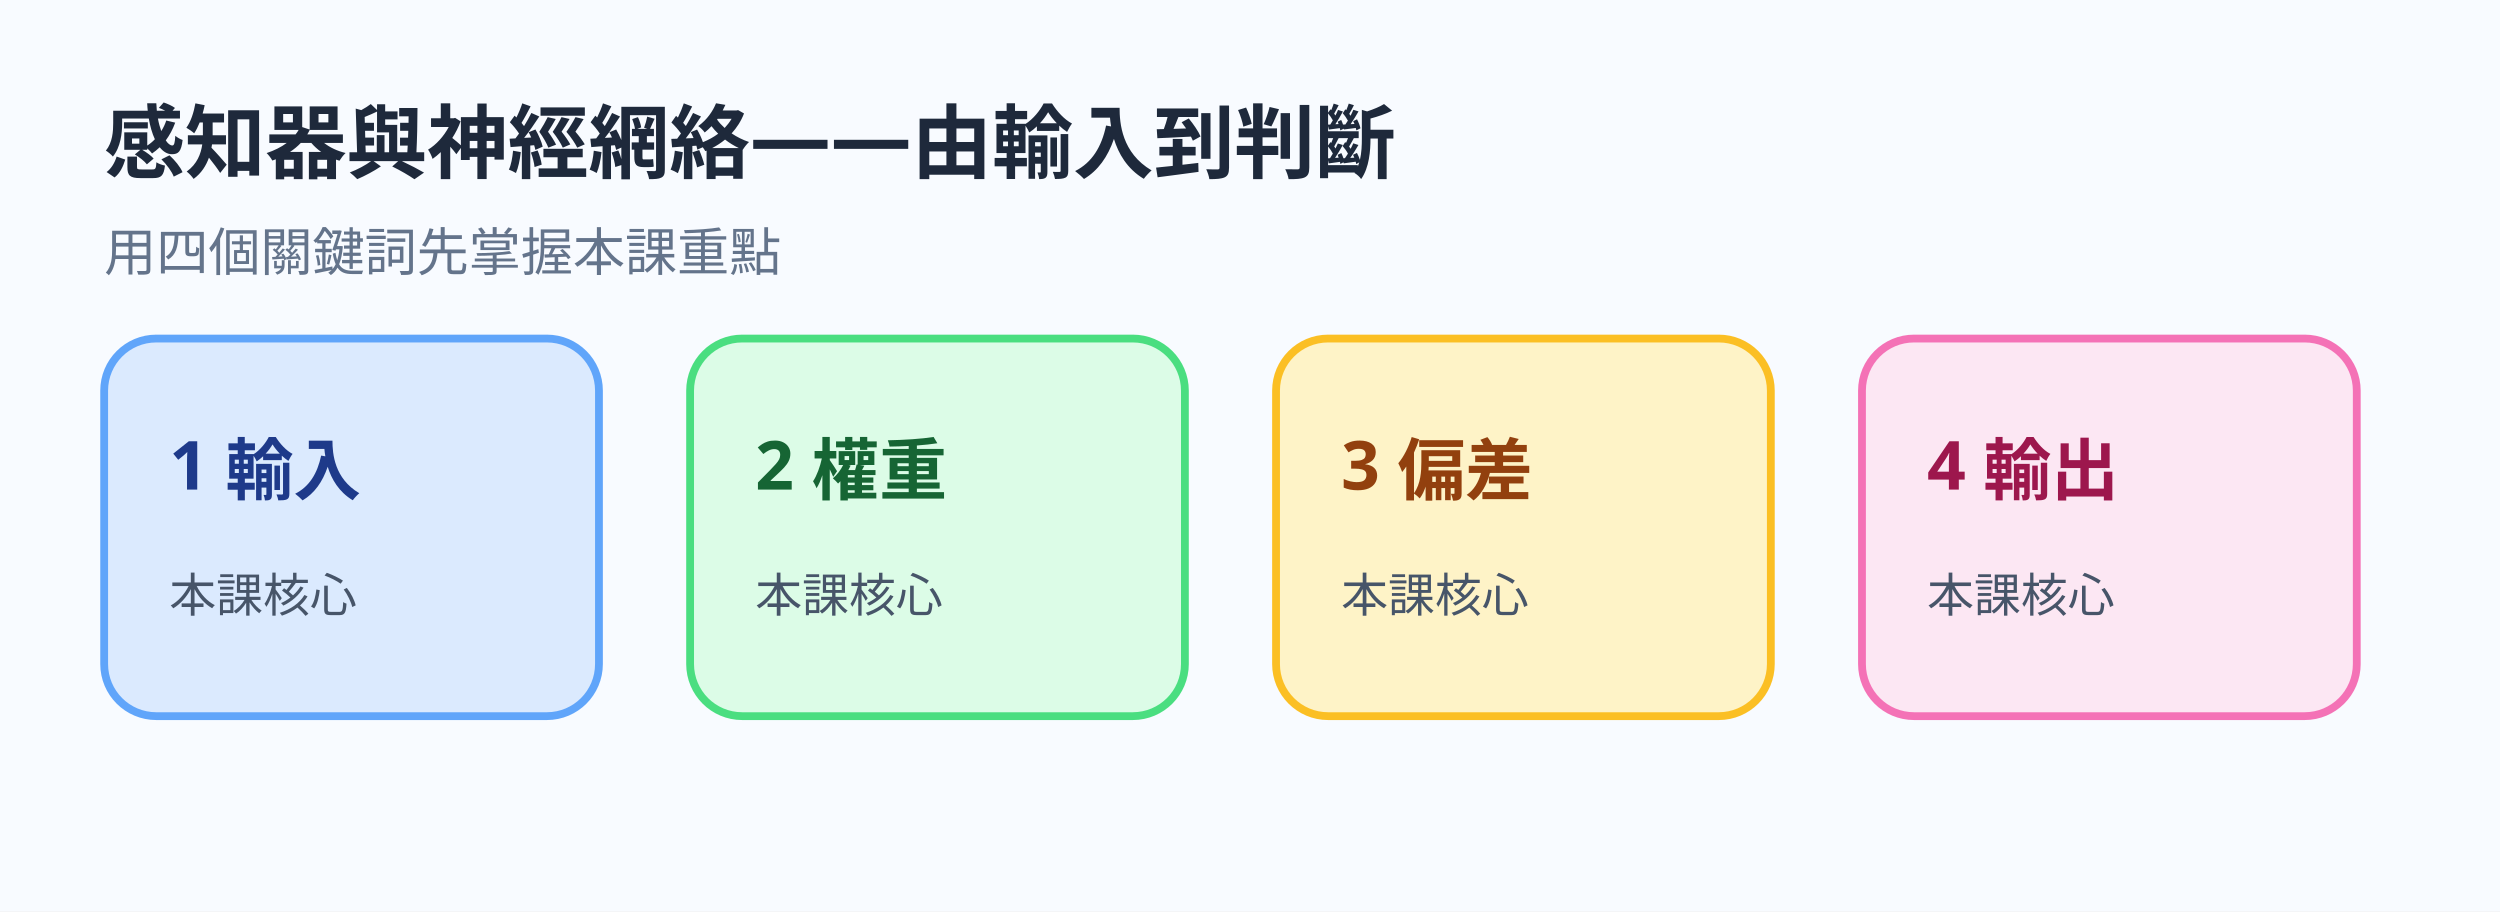
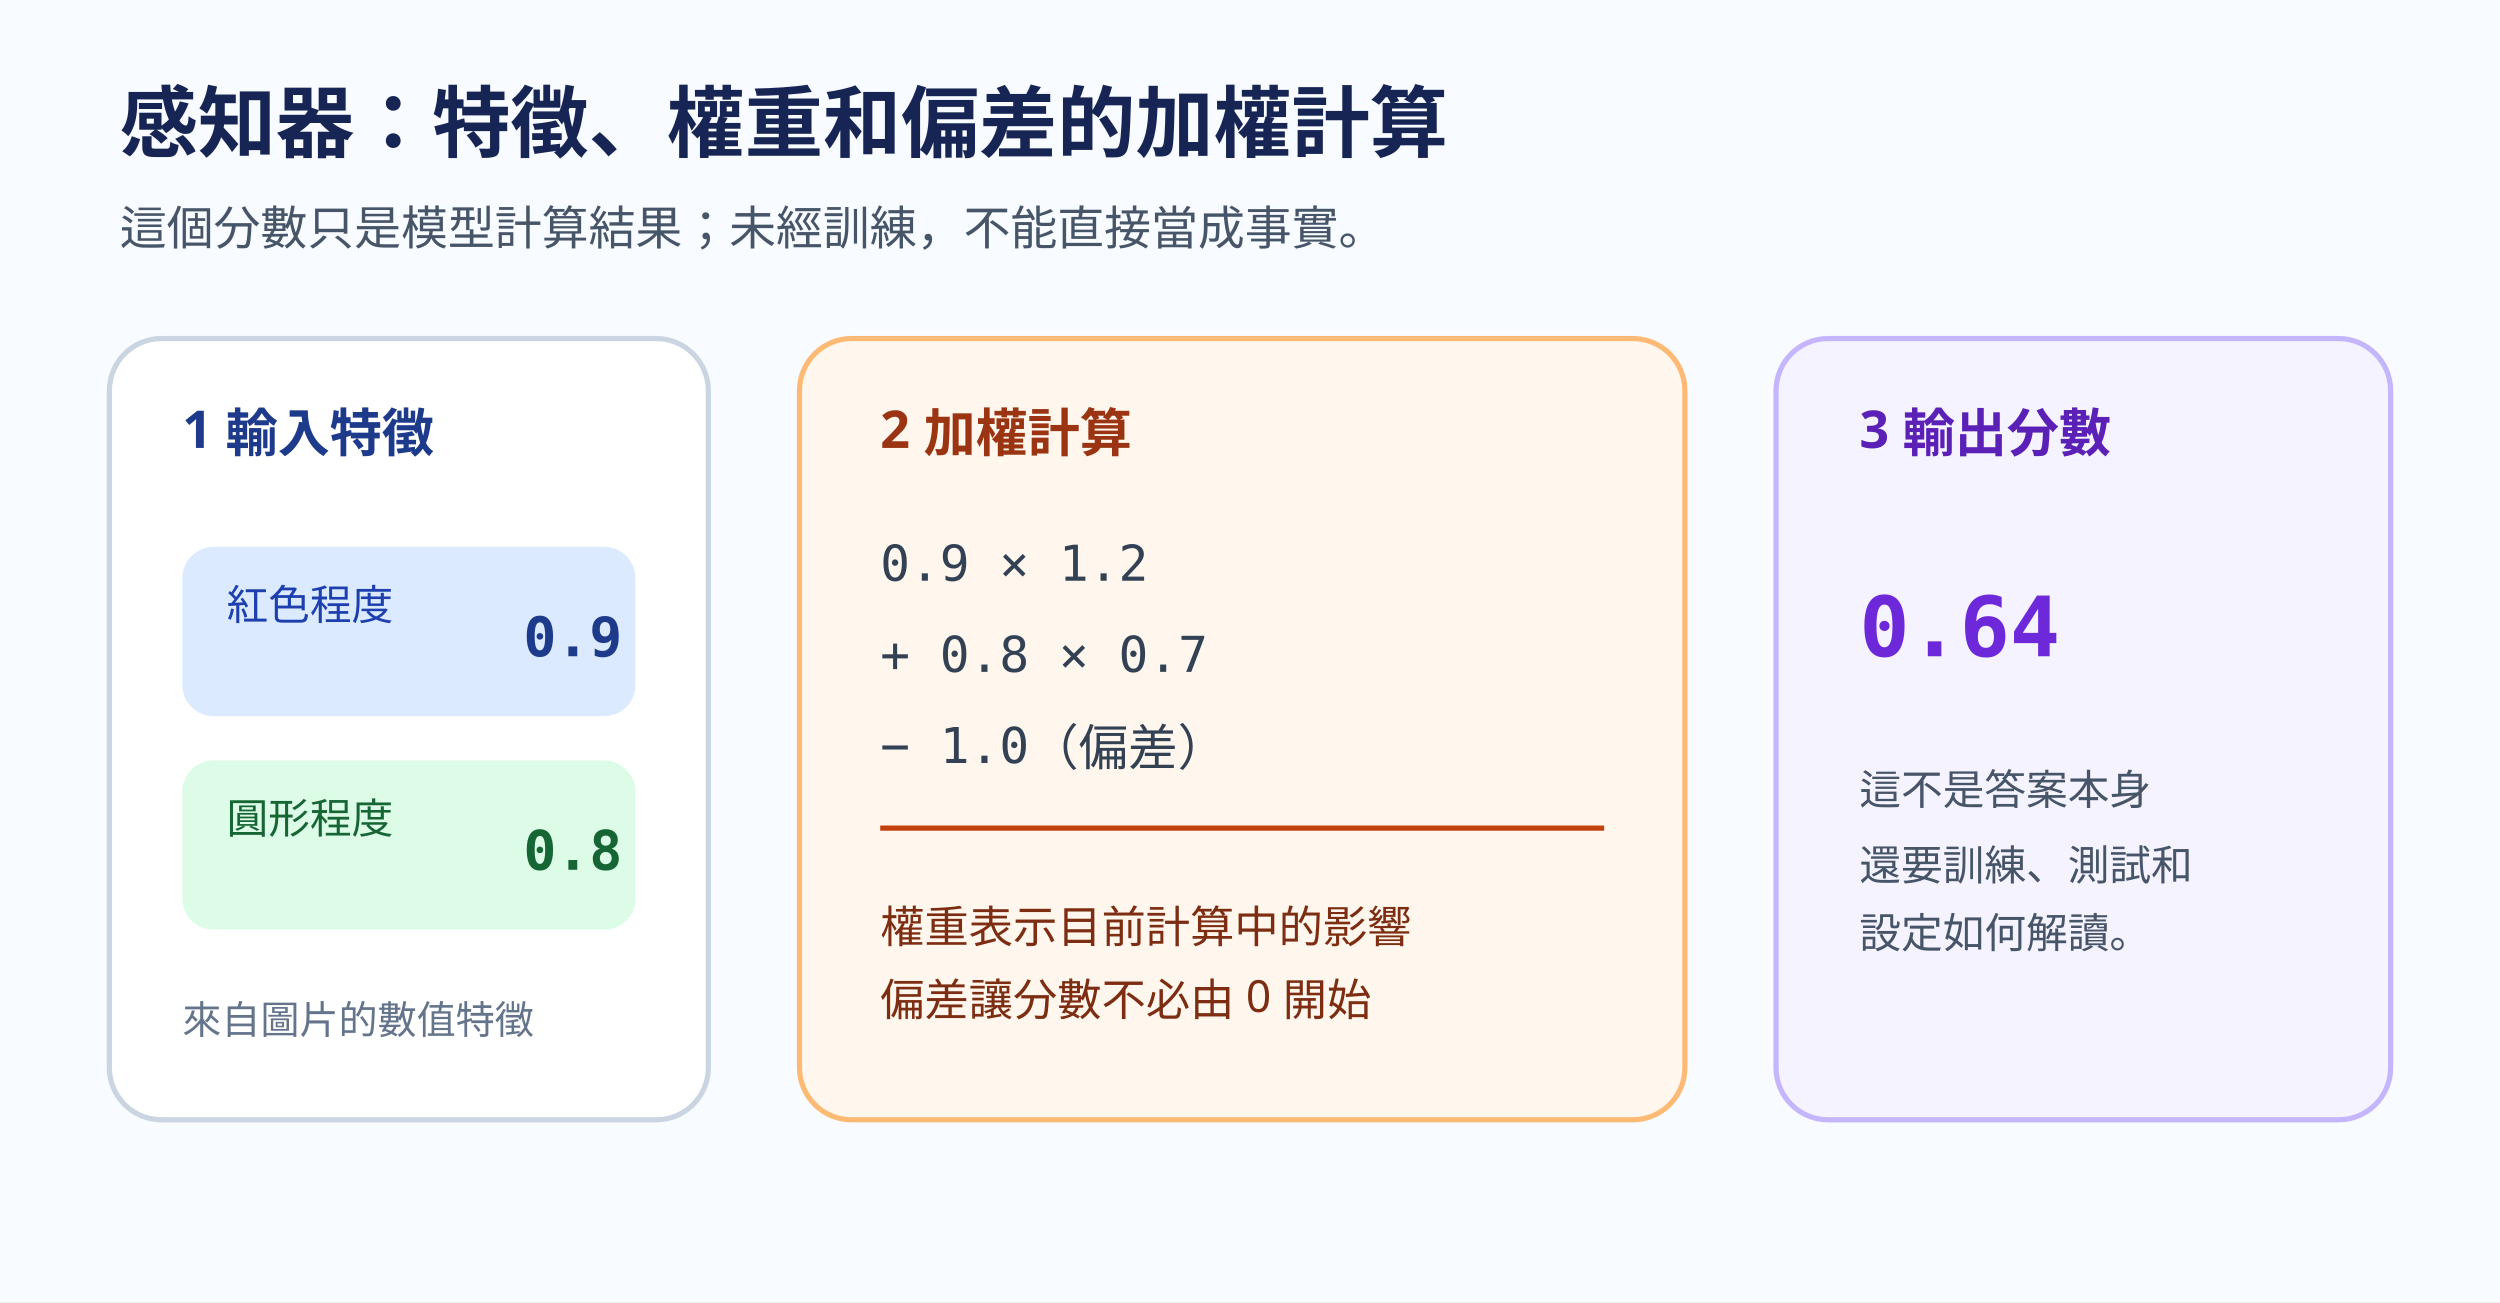
- <svg xmlns="http://www.w3.org/2000/svg" viewBox="0 0 960 350" role="img" aria-labelledby="title desc">
-   <rect width="960" height="350" fill="#f8fbff" />
-   <text x="40" y="66" font-family="system-ui,sans-serif" font-size="31" font-weight="700" fill="#1e293b">感知器與神經網絡——由輸入到判斷</text>
-   <text x="40" y="104" font-family="system-ui,sans-serif" font-size="20" fill="#64748b">用四個關鍵詞先掌握本課重點</text>
-   <rect x="40" y="130" width="190" height="145" rx="20" fill="#dbeafe" stroke="#60a5fa" stroke-width="3" />
-   <text x="65" y="188" font-family="system-ui,sans-serif" font-size="26" font-weight="700" fill="#1e3a8a">1 輸入</text>
-   <text x="65" y="235" font-family="system-ui,sans-serif" font-size="18" fill="#475569">本課核心</text>
-   <rect x="265" y="130" width="190" height="145" rx="20" fill="#dcfce7" stroke="#4ade80" stroke-width="3" />
-   <text x="290" y="188" font-family="system-ui,sans-serif" font-size="26" font-weight="700" fill="#166534">2 權重</text>
-   <text x="290" y="235" font-family="system-ui,sans-serif" font-size="18" fill="#475569">本課核心</text>
-   <rect x="490" y="130" width="190" height="145" rx="20" fill="#fef3c7" stroke="#fbbf24" stroke-width="3" />
-   <text x="515" y="188" font-family="system-ui,sans-serif" font-size="26" font-weight="700" fill="#92400e">3 偏差</text>
-   <text x="515" y="235" font-family="system-ui,sans-serif" font-size="18" fill="#475569">本課核心</text>
-   <rect x="715" y="130" width="190" height="145" rx="20" fill="#fce7f3" stroke="#f472b6" stroke-width="3" />
-   <text x="740" y="188" font-family="system-ui,sans-serif" font-size="26" font-weight="700" fill="#9d174d">4 輸出</text>
-   <text x="740" y="235" font-family="system-ui,sans-serif" font-size="18" fill="#475569">本課核心</text>
+ <svg xmlns="http://www.w3.org/2000/svg" viewBox="0 0 960 500" role="img" aria-labelledby="title desc">
+   <rect width="960" height="500" fill="#f8fbff" />
+   <text x="46" y="58" font-family="system-ui,sans-serif" font-size="30" font-weight="700" fill="#172554">感知器：特徵、權重和偏差的加權計算</text>
+   <text x="46" y="94" font-family="system-ui,sans-serif" font-size="18" fill="#475569">這個分數只是模型計算結果；未經訓練，不能直接當成事實。</text>
+   <rect x="42" y="130" width="230" height="300" rx="20" fill="#ffffff" stroke="#cbd5e1" stroke-width="2" />
+   <text x="70" y="172" font-family="system-ui,sans-serif" font-size="20" font-weight="700" fill="#1e3a8a">1 輸入特徵</text>
+   <rect x="70" y="210" width="174" height="65" rx="12" fill="#dbeafe" />
+   <text x="87" y="238" font-family="system-ui,sans-serif" font-size="16" fill="#1e40af">紅色程度</text>
+   <text x="201" y="252" font-family="monospace" font-size="21" font-weight="700" fill="#1e3a8a">0.9</text>
+   <rect x="70" y="292" width="174" height="65" rx="12" fill="#dcfce7" />
+   <text x="87" y="320" font-family="system-ui,sans-serif" font-size="16" fill="#166534">圓形程度</text>
+   <text x="201" y="334" font-family="monospace" font-size="21" font-weight="700" fill="#166534">0.8</text>
+   <text x="70" y="397" font-family="system-ui,sans-serif" font-size="15" fill="#64748b">來自圖片的數值特徵</text>
+   <rect x="307" y="130" width="340" height="300" rx="20" fill="#fff7ed" stroke="#fdba74" stroke-width="2" />
+   <text x="338" y="172" font-family="system-ui,sans-serif" font-size="20" font-weight="700" fill="#9a3412">2 加權計算</text>
+   <text x="338" y="223" font-family="monospace" font-size="19" fill="#334155">0.9 × 1.2</text>
+   <text x="338" y="258" font-family="monospace" font-size="19" fill="#334155">+ 0.8 × 0.7</text>
+   <text x="338" y="293" font-family="monospace" font-size="19" fill="#334155">− 1.0（偏差）</text>
+   <line x1="338" y1="318" x2="616" y2="318" stroke="#c2410c" stroke-width="2" />
+   <text x="338" y="362" font-family="system-ui,sans-serif" font-size="17" fill="#7c2d12">權重表示目前計算中的影響</text>
+   <text x="338" y="390" font-family="system-ui,sans-serif" font-size="17" fill="#7c2d12">偏差讓分數不必由 0 開始</text>
+   <rect x="682" y="130" width="236" height="300" rx="20" fill="#f5f3ff" stroke="#c4b5fd" stroke-width="2" />
+   <text x="714" y="172" font-family="system-ui,sans-serif" font-size="20" font-weight="700" fill="#5b21b6">3 輸出分數</text>
+   <text x="714" y="252" font-family="monospace" font-size="32" font-weight="700" fill="#6d28d9">0.64</text>
+   <text x="714" y="309" font-family="system-ui,sans-serif" font-size="16" fill="#475569">這不是答案本身</text>
+   <text x="714" y="338" font-family="system-ui,sans-serif" font-size="16" fill="#475569">還要訓練、測試和</text>
+   <text x="714" y="364" font-family="system-ui,sans-serif" font-size="16" fill="#475569">設定如何解讀。</text>
</svg>
